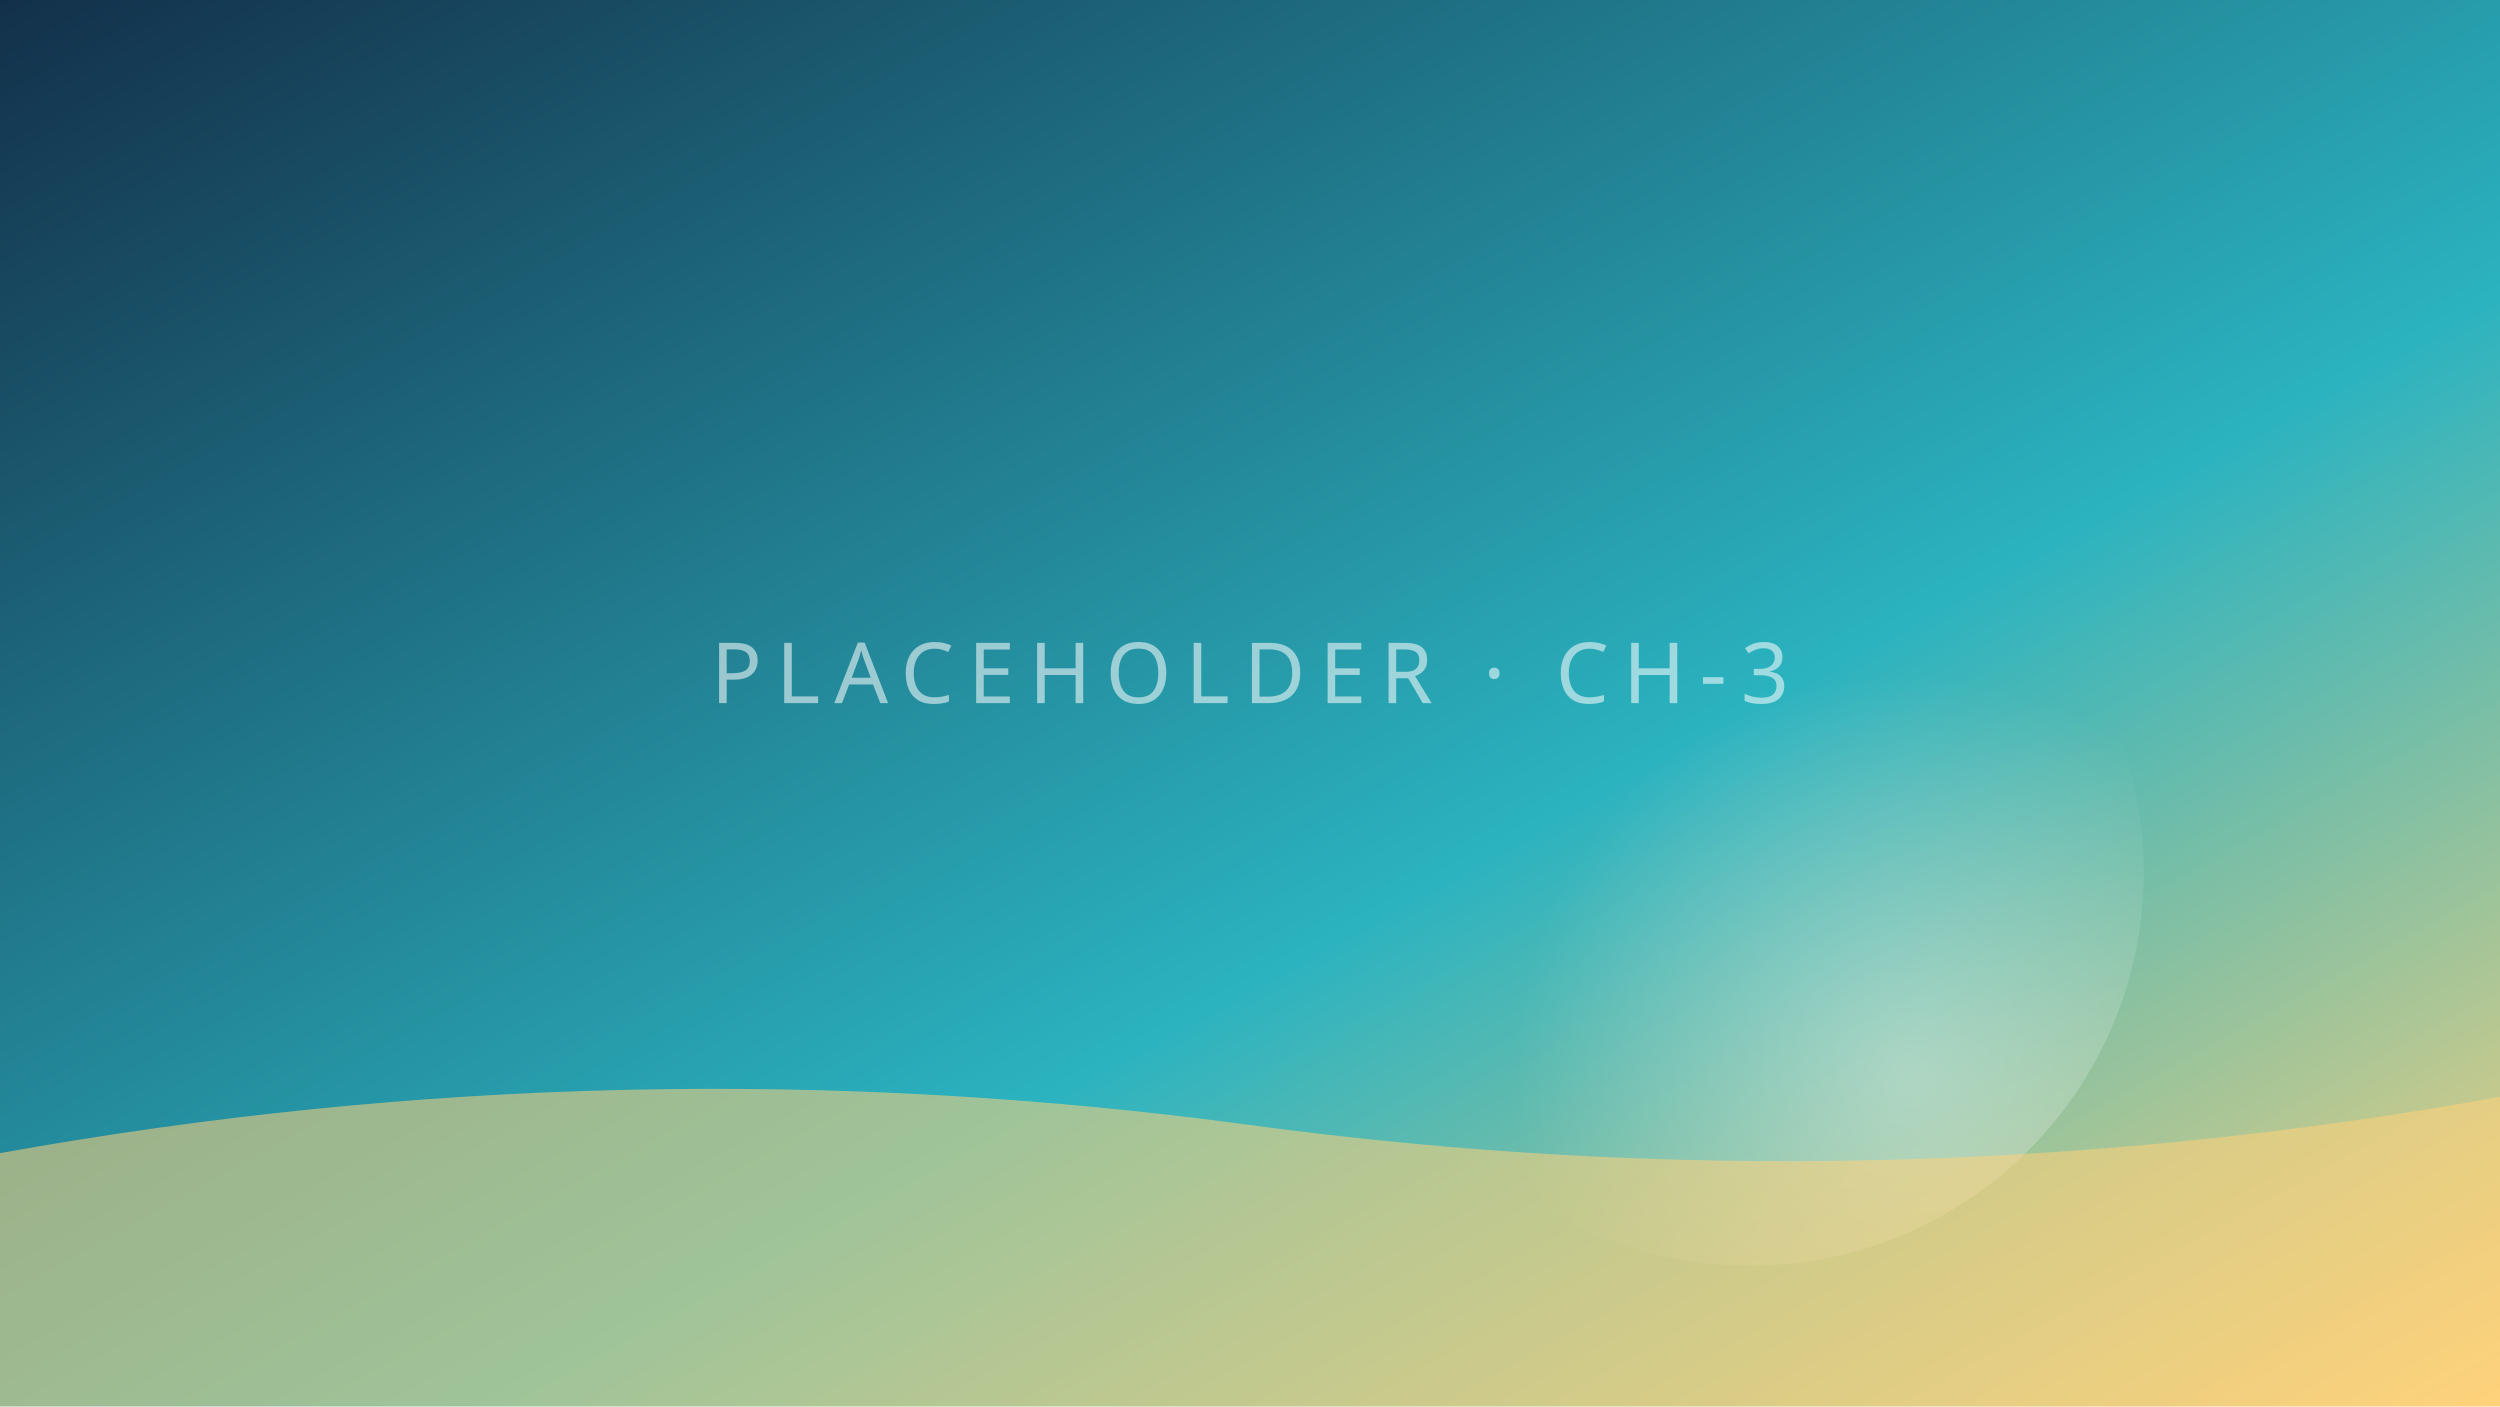
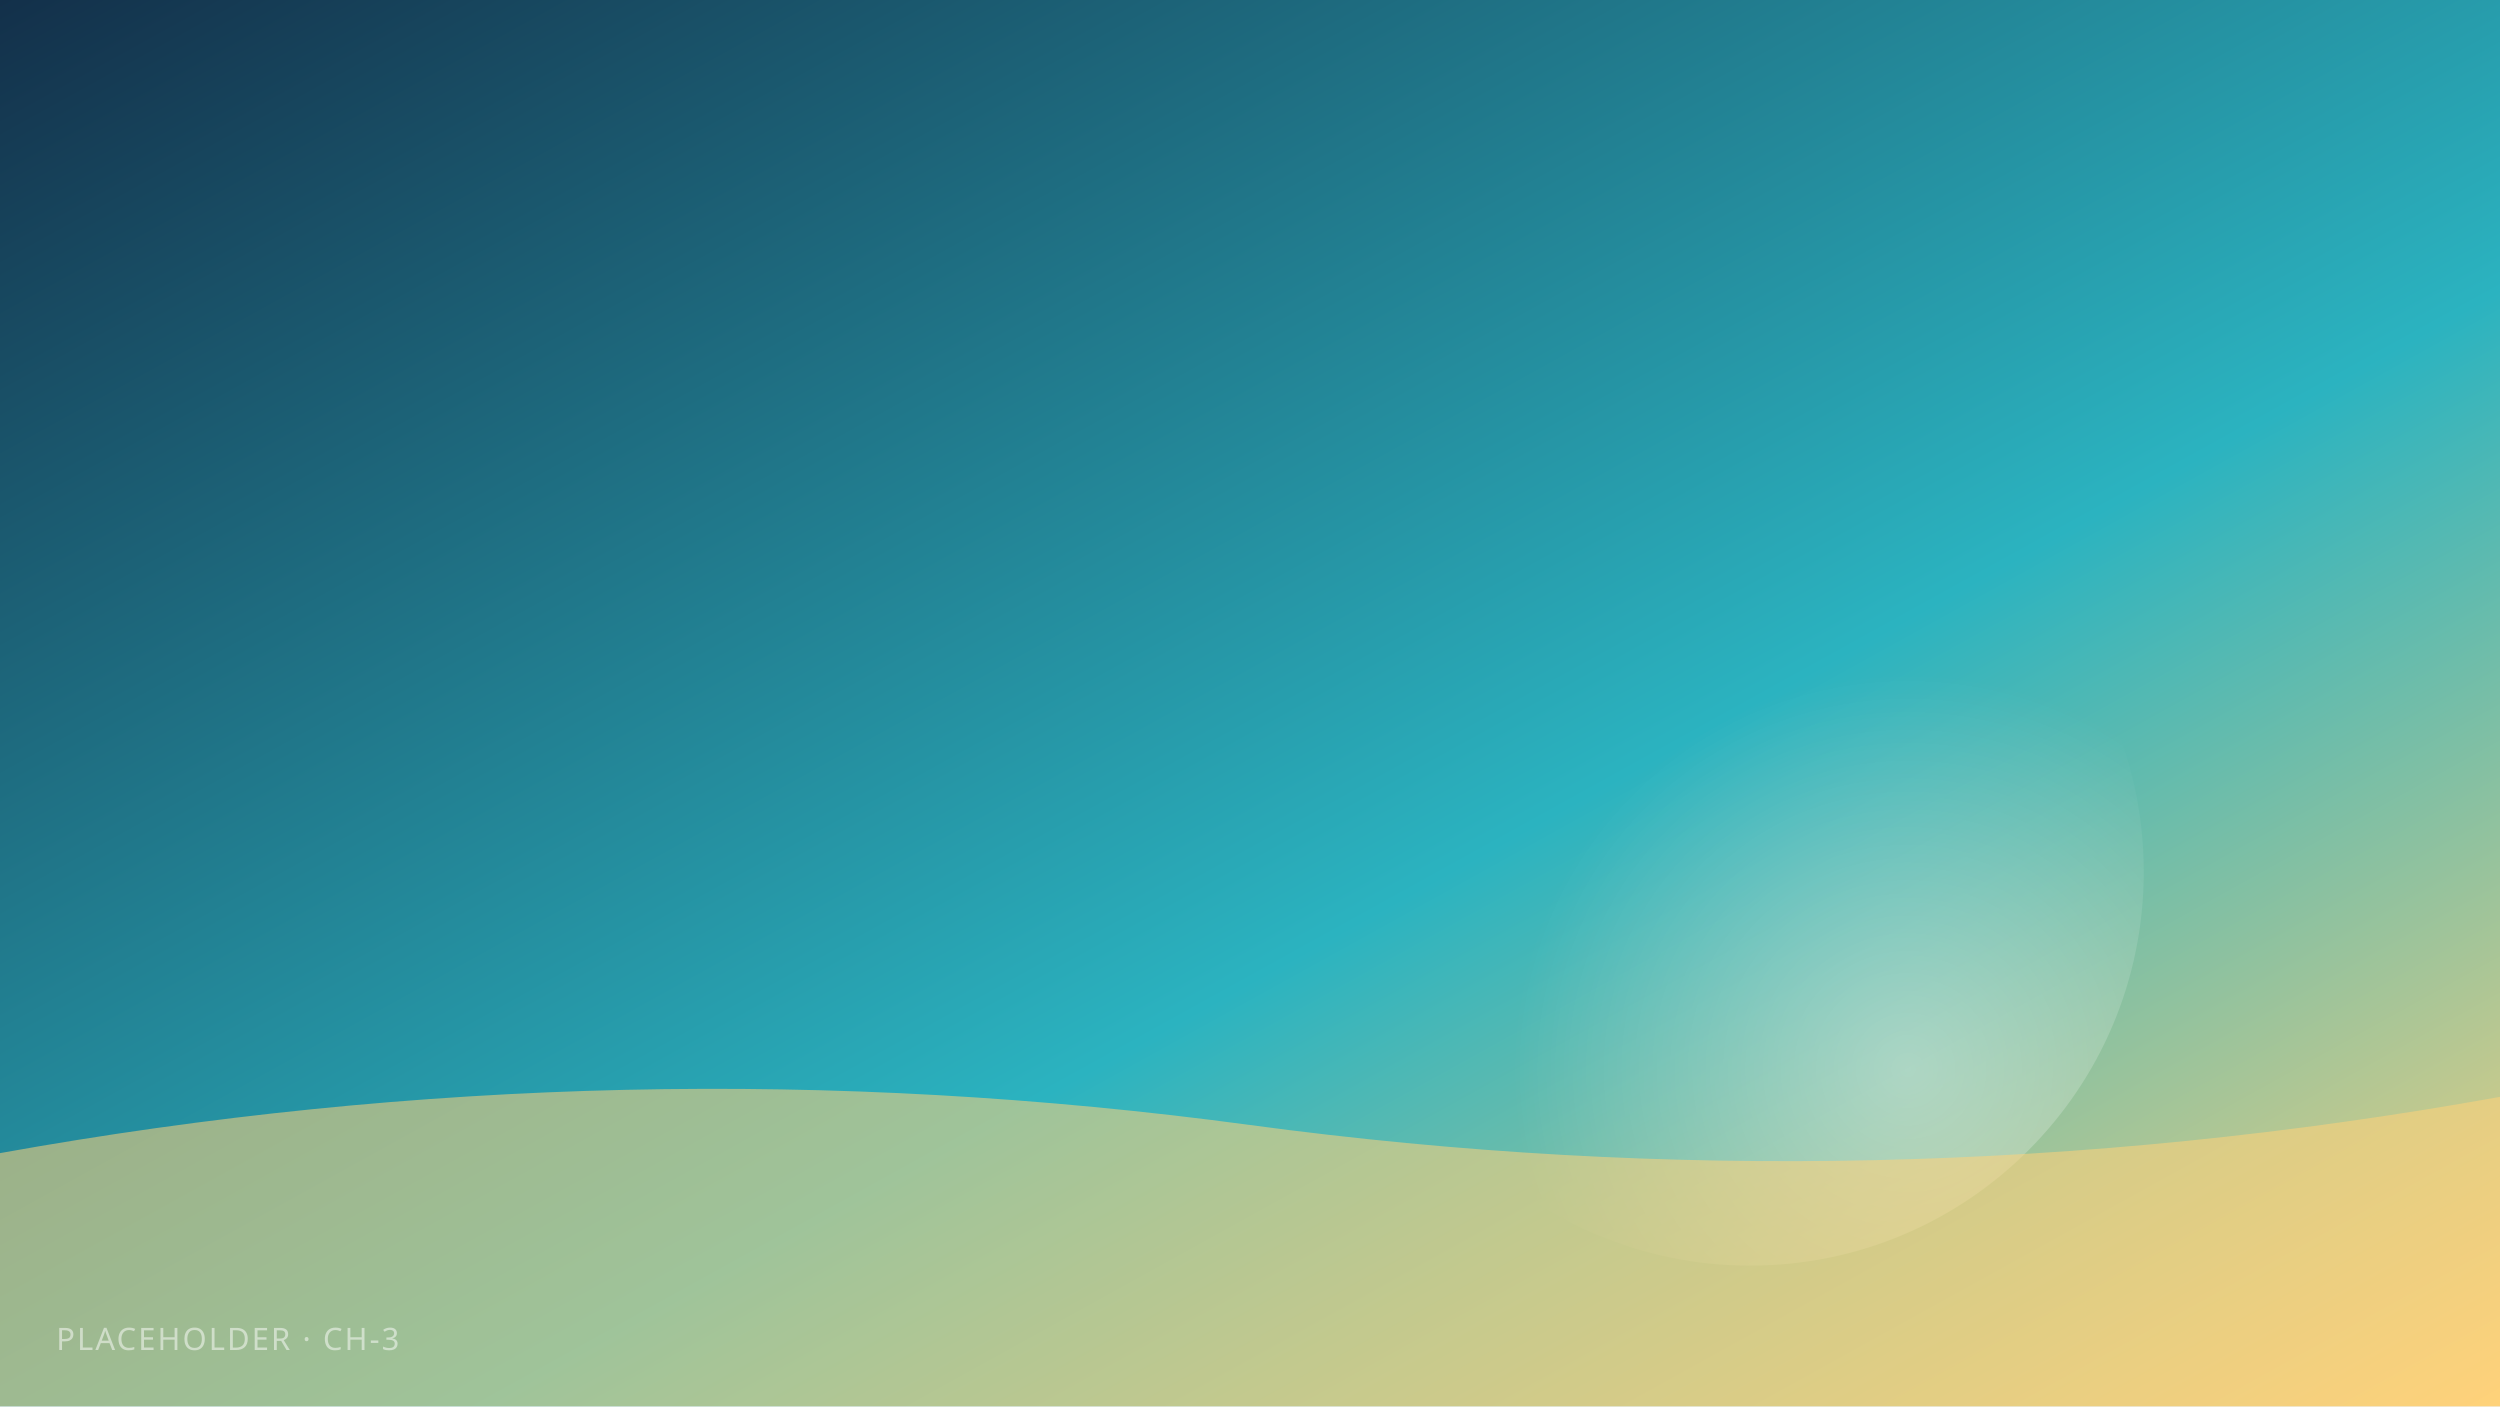
<svg xmlns="http://www.w3.org/2000/svg" width="2400" height="1350" viewBox="0 0 2400 1350">
  <defs>
    <linearGradient id="g" x1="0" y1="0" x2="1" y2="1">
      <stop offset="0" stop-color="#13304a" />
      <stop offset=".6" stop-color="#2bb3c0" />
      <stop offset="1" stop-color="#ffd27a" />
    </linearGradient>
    <radialGradient id="s" cx=".7" cy=".75" r=".5">
      <stop offset="0" stop-color="#fff" stop-opacity=".35" />
      <stop offset="1" stop-color="#fff" stop-opacity="0" />
    </radialGradient>
  </defs>
  <rect width="100%" height="100%" fill="url(#g)" />
  <circle cx="1680" cy="837" r="378" fill="url(#s)" />
  <path d="M0 1107 Q 600 999 1200 1080 T 2400 1053 V 1350 H 0 Z" fill="#ffd27a" opacity=".55" />
-   <text x="50%" y="50%" fill="#fff" fill-opacity=".55" font-family="sans-serif" font-size="81" text-anchor="middle" letter-spacing="13.5">PLACEHOLDER · CH-3</text>
+   <text x="54" y="1296" fill="#fff" fill-opacity=".5" font-family="sans-serif" font-size="29.7" letter-spacing="2">PLACEHOLDER · CH-3</text>
</svg>
